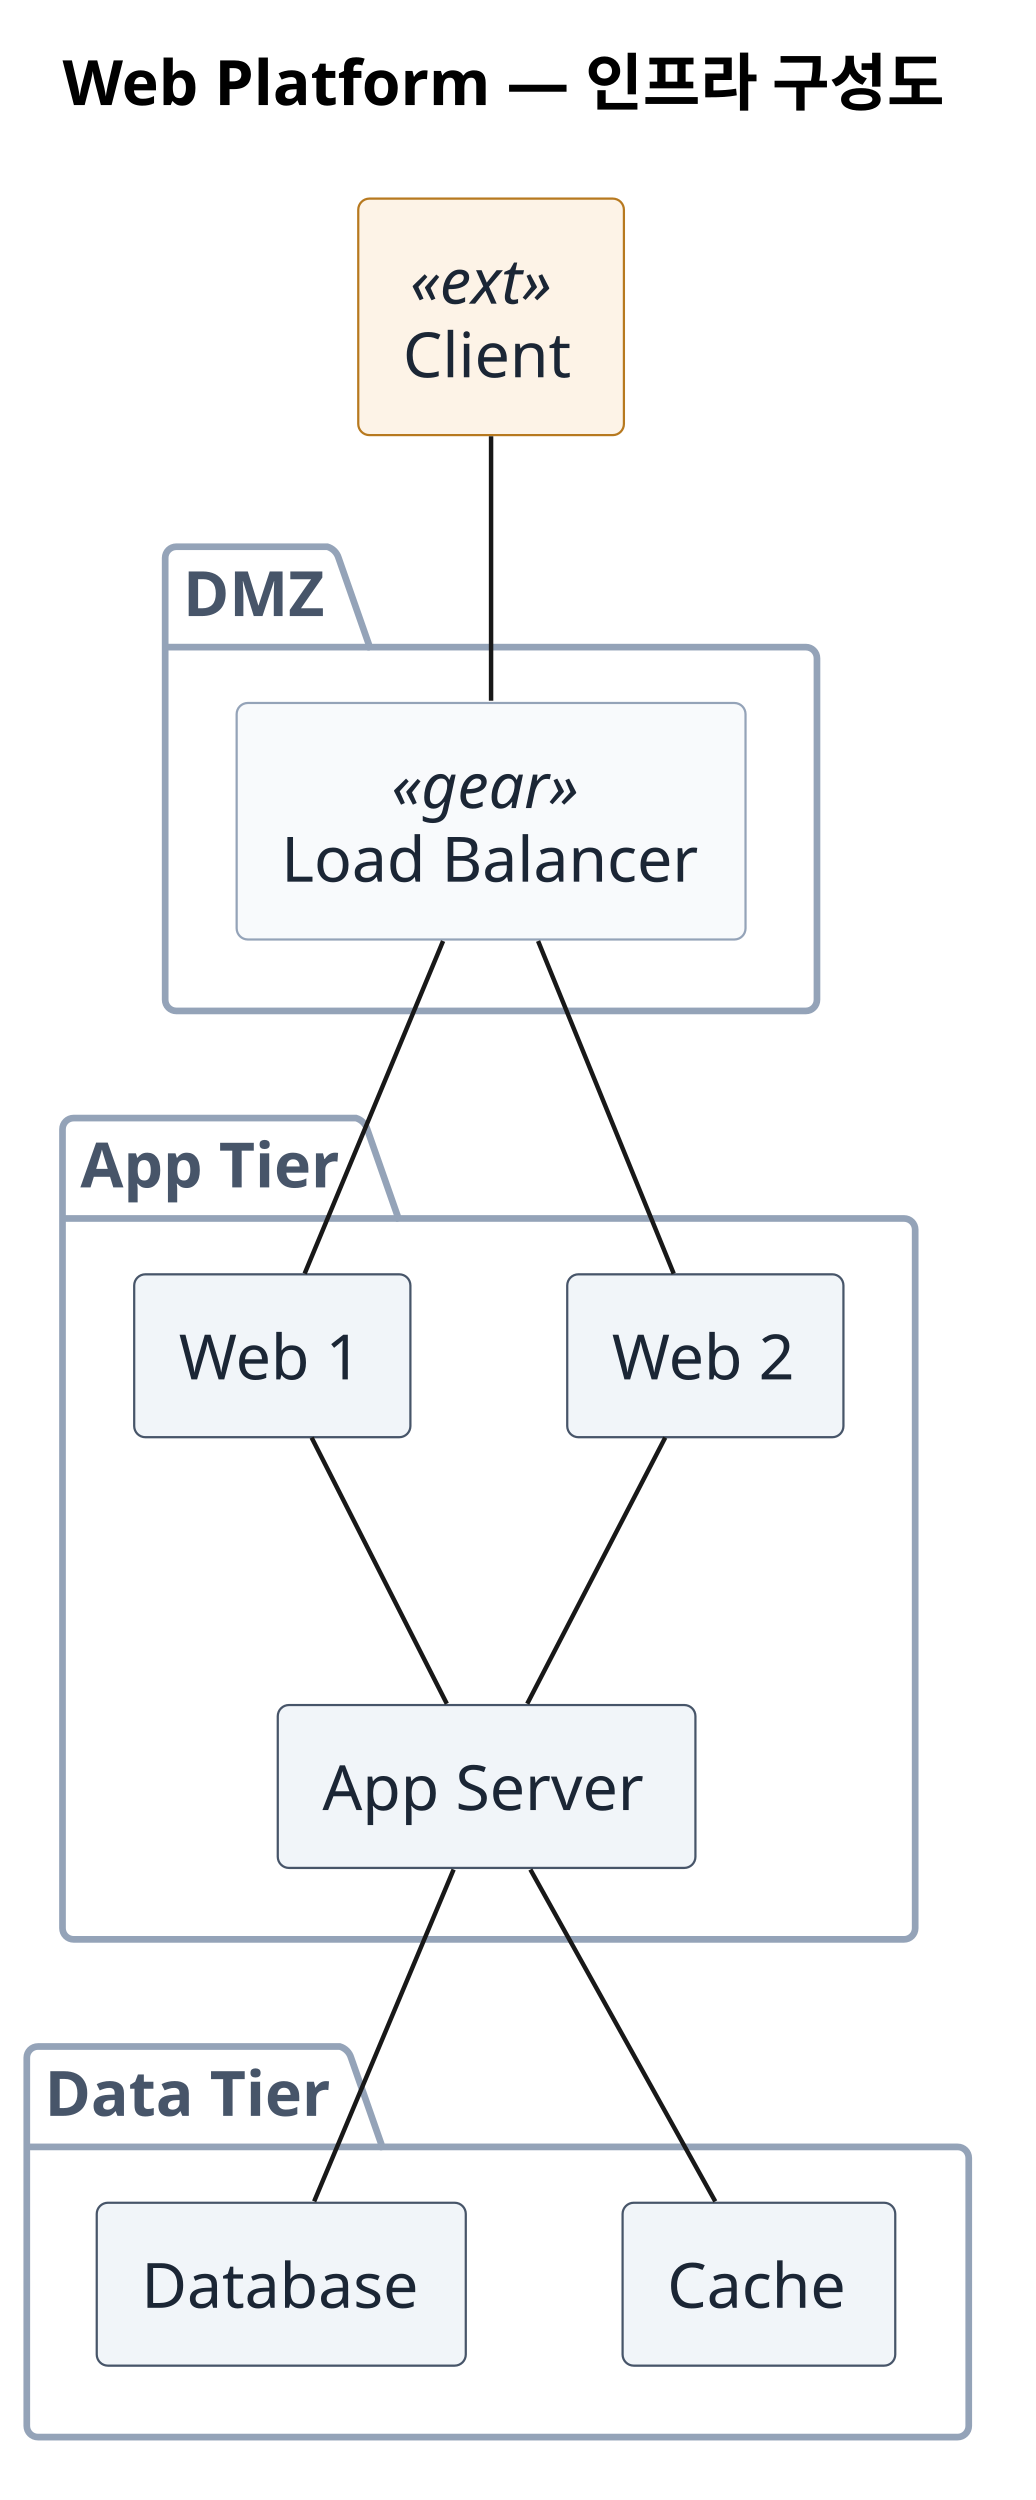
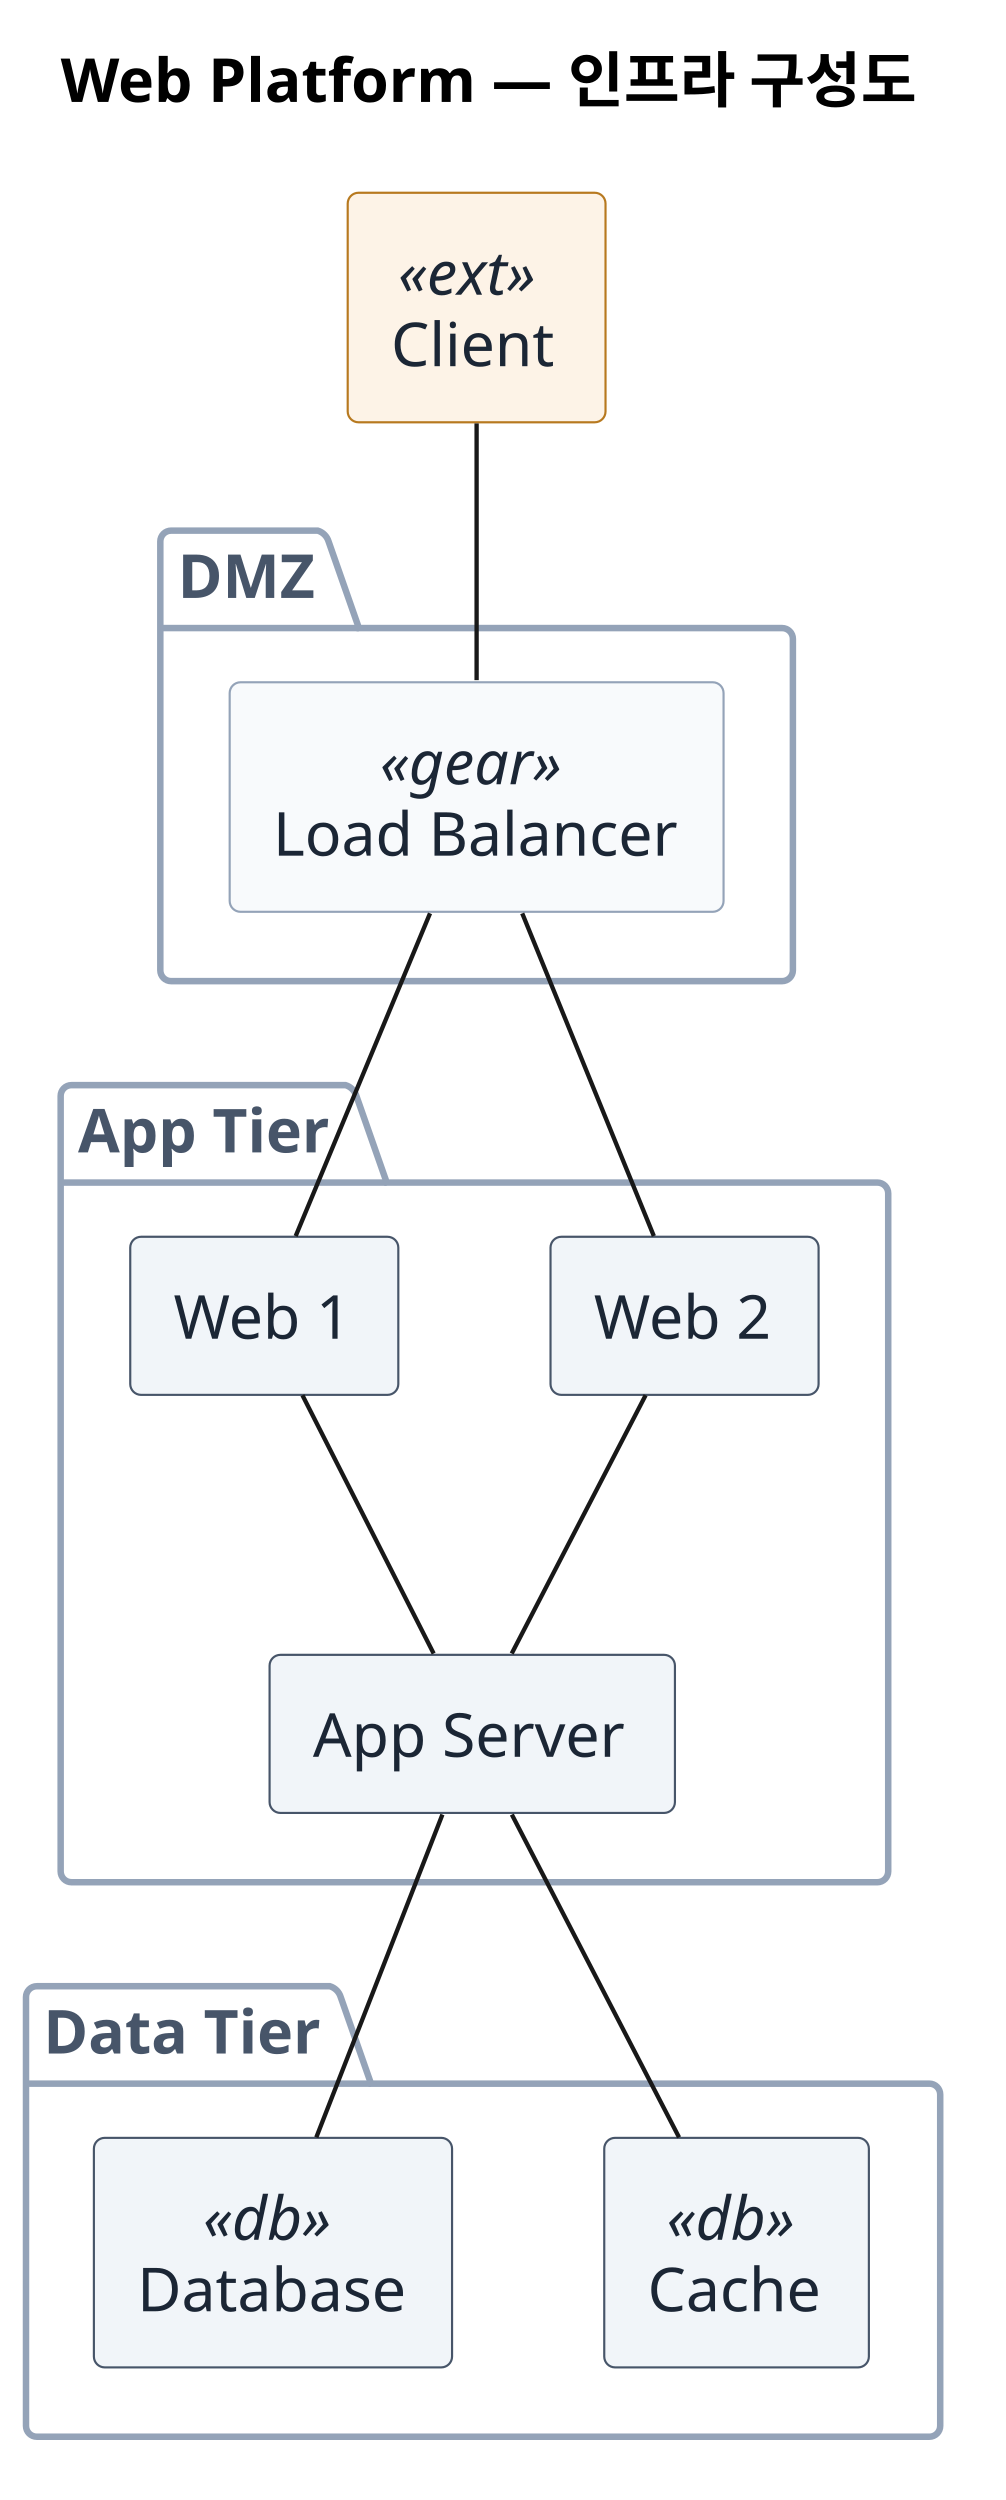
- <svg xmlns="http://www.w3.org/2000/svg" contentStyleType="text/css" data-diagram-type="DESCRIPTION" height="560px" preserveAspectRatio="none" style="width:232px;height:560px;background:#FFFFFF;" version="1.1" viewBox="0 0 232 560" width="232px" zoomAndPan="magnify">
+ <svg xmlns="http://www.w3.org/2000/svg" contentStyleType="text/css" data-diagram-type="DESCRIPTION" height="577px" preserveAspectRatio="none" style="width:232px;height:577px;background:#FFFFFF;" version="1.1" viewBox="0 0 232 577" width="232px" zoomAndPan="magnify">
  <defs />
  <g>
    <g class="title" data-source-line="20">
      <text fill="#000000" font-family="sans-serif" font-size="14" font-weight="700" lengthAdjust="spacing" textLength="196.978" x="14.011" y="23.535">Web Platform — 인프라 구성도</text>
    </g>
    <g class="cluster" data-qualified-name="DMZ" data-source-line="22" id="ent0001">
      <path d="M39.5,122.468 L73.333,122.468 A3.75,3.75 0 0 1 75.833,124.968 L82.833,144.957 L180.5,144.957 A2.5,2.5 0 0 1 183,147.457 L183,223.948 A2.5,2.5 0 0 1 180.5,226.448 L39.5,226.448 A2.5,2.5 0 0 1 37,223.948 L37,124.968 A2.5,2.5 0 0 1 39.5,122.468" fill="none" style="stroke:#94A3B8;stroke-width:1.5;" />
      <line style="stroke:#94A3B8;stroke-width:1.5;" x1="37" x2="82.833" y1="144.957" y2="144.957" />
      <text fill="#475569" font-family="sans-serif" font-size="14" font-weight="700" lengthAdjust="spacing" textLength="32.833" x="41" y="138.003">DMZ</text>
    </g>
    <g class="cluster" data-qualified-name="App Tier" data-source-line="25" id="ent0003">
      <path d="M16.5,250.448 L79.755,250.448 A3.75,3.75 0 0 1 82.255,252.948 L89.255,272.937 L202.5,272.937 A2.5,2.5 0 0 1 205,275.437 L205,431.918 A2.5,2.5 0 0 1 202.5,434.418 L16.5,434.418 A2.5,2.5 0 0 1 14,431.918 L14,252.948 A2.5,2.5 0 0 1 16.5,250.448" fill="none" style="stroke:#94A3B8;stroke-width:1.5;" />
      <line style="stroke:#94A3B8;stroke-width:1.5;" x1="14" x2="89.255" y1="272.937" y2="272.937" />
      <text fill="#475569" font-family="sans-serif" font-size="14" font-weight="700" lengthAdjust="spacing" textLength="62.255" x="18" y="265.983">App Tier</text>
    </g>
    <g class="cluster" data-qualified-name="Data Tier" data-source-line="30" id="ent0007">
-       <path d="M8.5,458.418 L76.13,458.418 A3.75,3.75 0 0 1 78.63,460.918 L85.63,480.907 L214.5,480.907 A2.5,2.5 0 0 1 217,483.407 L217,543.408 A2.5,2.5 0 0 1 214.5,545.908 L8.5,545.908 A2.5,2.5 0 0 1 6,543.408 L6,460.918 A2.5,2.5 0 0 1 8.5,458.418" fill="none" style="stroke:#94A3B8;stroke-width:1.5;" />
+       <path d="M8.5,458.418 L76.13,458.418 A3.75,3.75 0 0 1 78.63,460.918 L85.63,480.907 L214.5,480.907 A2.5,2.5 0 0 1 217,483.407 L217,559.898 A2.5,2.5 0 0 1 214.5,562.398 L8.5,562.398 A2.5,2.5 0 0 1 6,559.898 L6,460.918 A2.5,2.5 0 0 1 8.5,458.418" fill="none" style="stroke:#94A3B8;stroke-width:1.5;" />
      <line style="stroke:#94A3B8;stroke-width:1.5;" x1="6" x2="85.63" y1="480.907" y2="480.907" />
      <text fill="#475569" font-family="sans-serif" font-size="14" font-weight="700" lengthAdjust="spacing" textLength="66.63" x="10" y="473.953">Data Tier</text>
    </g>
    <g class="entity" data-qualified-name="DMZ.lb" data-source-line="23" id="ent0002">
      <rect fill="#F8FAFC" height="52.977" rx="2.5" ry="2.5" style="stroke:#94A3B8;stroke-width:0.5;" width="113.987" x="53.01" y="157.468" />
      <text fill="#1B2635" font-family="sans-serif" font-size="14" font-style="italic" lengthAdjust="spacing" textLength="44.659" x="87.674" y="181.003">«gear»</text>
      <text fill="#1B2635" font-family="sans-serif" font-size="14" lengthAdjust="spacing" textLength="93.987" x="63.01" y="197.492">Load Balancer</text>
    </g>
    <g class="entity" data-qualified-name="App Tier.web1" data-source-line="26" id="ent0004">
      <rect fill="#F1F5F9" height="36.488" rx="2.5" ry="2.5" style="stroke:#475569;stroke-width:0.5;" width="61.87" x="30.06" y="285.448" />
      <text fill="#1B2635" font-family="sans-serif" font-size="14" lengthAdjust="spacing" textLength="41.87" x="40.06" y="308.983">Web 1</text>
    </g>
    <g class="entity" data-qualified-name="App Tier.web2" data-source-line="27" id="ent0005">
      <rect fill="#F1F5F9" height="36.488" rx="2.5" ry="2.5" style="stroke:#475569;stroke-width:0.5;" width="61.87" x="127.06" y="285.448" />
      <text fill="#1B2635" font-family="sans-serif" font-size="14" lengthAdjust="spacing" textLength="41.87" x="137.06" y="308.983">Web 2</text>
    </g>
    <g class="entity" data-qualified-name="App Tier.app1" data-source-line="28" id="ent0006">
-       <rect fill="#F1F5F9" height="36.488" rx="2.5" ry="2.5" style="stroke:#475569;stroke-width:0.5;" width="93.555" x="62.22" y="381.928" />
-       <text fill="#1B2635" font-family="sans-serif" font-size="14" lengthAdjust="spacing" textLength="73.555" x="72.22" y="405.463">App Server</text>
+       <rect fill="#F1F5F9" height="36.488" rx="2.5" ry="2.5" style="stroke:#475569;stroke-width:0.5;" width="93.555" x="62.22" y="381.938" />
+       <text fill="#1B2635" font-family="sans-serif" font-size="14" lengthAdjust="spacing" textLength="73.555" x="72.22" y="405.473">App Server</text>
    </g>
    <g class="entity" data-qualified-name="Data Tier.db" data-source-line="31" id="ent0008">
-       <rect fill="#F1F5F9" height="36.488" rx="2.5" ry="2.5" style="stroke:#475569;stroke-width:0.5;" width="82.665" x="21.67" y="493.418" />
-       <text fill="#1B2635" font-family="sans-serif" font-size="14" lengthAdjust="spacing" textLength="62.665" x="31.67" y="516.953">Database</text>
+       <rect fill="#F1F5F9" height="52.977" rx="2.5" ry="2.5" style="stroke:#475569;stroke-width:0.5;" width="82.665" x="21.67" y="493.418" />
+       <text fill="#1B2635" font-family="sans-serif" font-size="14" font-style="italic" lengthAdjust="spacing" textLength="32.293" x="46.856" y="516.953">«db»</text>
+       <text fill="#1B2635" font-family="sans-serif" font-size="14" lengthAdjust="spacing" textLength="62.665" x="31.67" y="533.442">Database</text>
    </g>
    <g class="entity" data-qualified-name="Data Tier.cache" data-source-line="32" id="ent0009">
-       <rect fill="#F1F5F9" height="36.488" rx="2.5" ry="2.5" style="stroke:#475569;stroke-width:0.5;" width="61.077" x="139.46" y="493.418" />
-       <text fill="#1B2635" font-family="sans-serif" font-size="14" lengthAdjust="spacing" textLength="41.077" x="149.46" y="516.953">Cache</text>
+       <rect fill="#F1F5F9" height="52.977" rx="2.5" ry="2.5" style="stroke:#475569;stroke-width:0.5;" width="61.077" x="139.46" y="493.418" />
+       <text fill="#1B2635" font-family="sans-serif" font-size="14" font-style="italic" lengthAdjust="spacing" textLength="32.293" x="153.852" y="516.953">«db»</text>
+       <text fill="#1B2635" font-family="sans-serif" font-size="14" lengthAdjust="spacing" textLength="41.077" x="149.46" y="533.442">Cache</text>
    </g>
    <g class="entity" data-qualified-name="client" data-source-line="34" id="ent0010">
      <rect fill="#FDF3E7" height="52.977" rx="2.5" ry="2.5" style="stroke:#B7791F;stroke-width:0.5;" width="59.505" x="80.25" y="44.488" />
      <text fill="#1B2635" font-family="sans-serif" font-size="14" font-style="italic" lengthAdjust="spacing" textLength="36.292" x="91.856" y="68.023">«ext»</text>
      <text fill="#1B2635" font-family="sans-serif" font-size="14" lengthAdjust="spacing" textLength="39.505" x="90.25" y="84.512">Client</text>
    </g>
    <g class="link" data-entity-1="ent0010" data-entity-2="ent0002" data-link-type="association" data-source-line="36" id="lnk11">
      <path d="M110,97.718 C110,115.518 110,139.118 110,156.968" fill="none" id="client-lb" style="stroke:#181818;stroke-width:1;" />
    </g>
    <g class="link" data-entity-1="ent0002" data-entity-2="ent0004" data-link-type="association" data-source-line="37" id="lnk12">
-       <path d="M99.25,210.788 C89.84,233.398 76.43,265.618 68.24,285.288" fill="none" id="lb-web1" style="stroke:#181818;stroke-width:1;" />
+       <path d="M99.25,210.798 C89.84,233.398 76.43,265.618 68.24,285.288" fill="none" id="lb-web1" style="stroke:#181818;stroke-width:1;" />
    </g>
    <g class="link" data-entity-1="ent0002" data-entity-2="ent0005" data-link-type="association" data-source-line="38" id="lnk13">
-       <path d="M120.53,210.788 C129.75,233.398 142.89,265.618 150.91,285.288" fill="none" id="lb-web2" style="stroke:#181818;stroke-width:1;" />
+       <path d="M120.53,210.798 C129.75,233.398 142.89,265.618 150.91,285.288" fill="none" id="lb-web2" style="stroke:#181818;stroke-width:1;" />
    </g>
    <g class="link" data-entity-1="ent0004" data-entity-2="ent0006" data-link-type="association" data-source-line="39" id="lnk14">
      <path d="M69.8,322.018 C78.41,338.958 91.45,364.618 100.09,381.638" fill="none" id="web1-app1" style="stroke:#181818;stroke-width:1;" />
    </g>
    <g class="link" data-entity-1="ent0005" data-entity-2="ent0006" data-link-type="association" data-source-line="40" id="lnk15">
      <path d="M149.01,322.018 C140.23,338.958 126.92,364.618 118.1,381.638" fill="none" id="web2-app1" style="stroke:#181818;stroke-width:1;" />
    </g>
    <g class="link" data-entity-1="ent0006" data-entity-2="ent0008" data-link-type="association" data-source-line="41" id="lnk16">
-       <path d="M101.61,418.768 C93.03,439.198 78.95,472.708 70.37,493.118" fill="none" id="app1-db" style="stroke:#181818;stroke-width:1;" />
+       <path d="M102.11,418.798 C94.39,438.558 81.81,470.778 73,493.308" fill="none" id="app1-db" style="stroke:#181818;stroke-width:1;" />
    </g>
    <g class="link" data-entity-1="ent0006" data-entity-2="ent0009" data-link-type="association" data-source-line="42" id="lnk17">
-       <path d="M118.8,418.768 C130.18,439.198 148.85,472.708 160.22,493.118" fill="none" id="app1-cache" style="stroke:#181818;stroke-width:1;" />
+       <path d="M118.13,418.798 C128.37,438.558 145.06,470.778 156.73,493.308" fill="none" id="app1-cache" style="stroke:#181818;stroke-width:1;" />
    </g>
  </g>
</svg>
